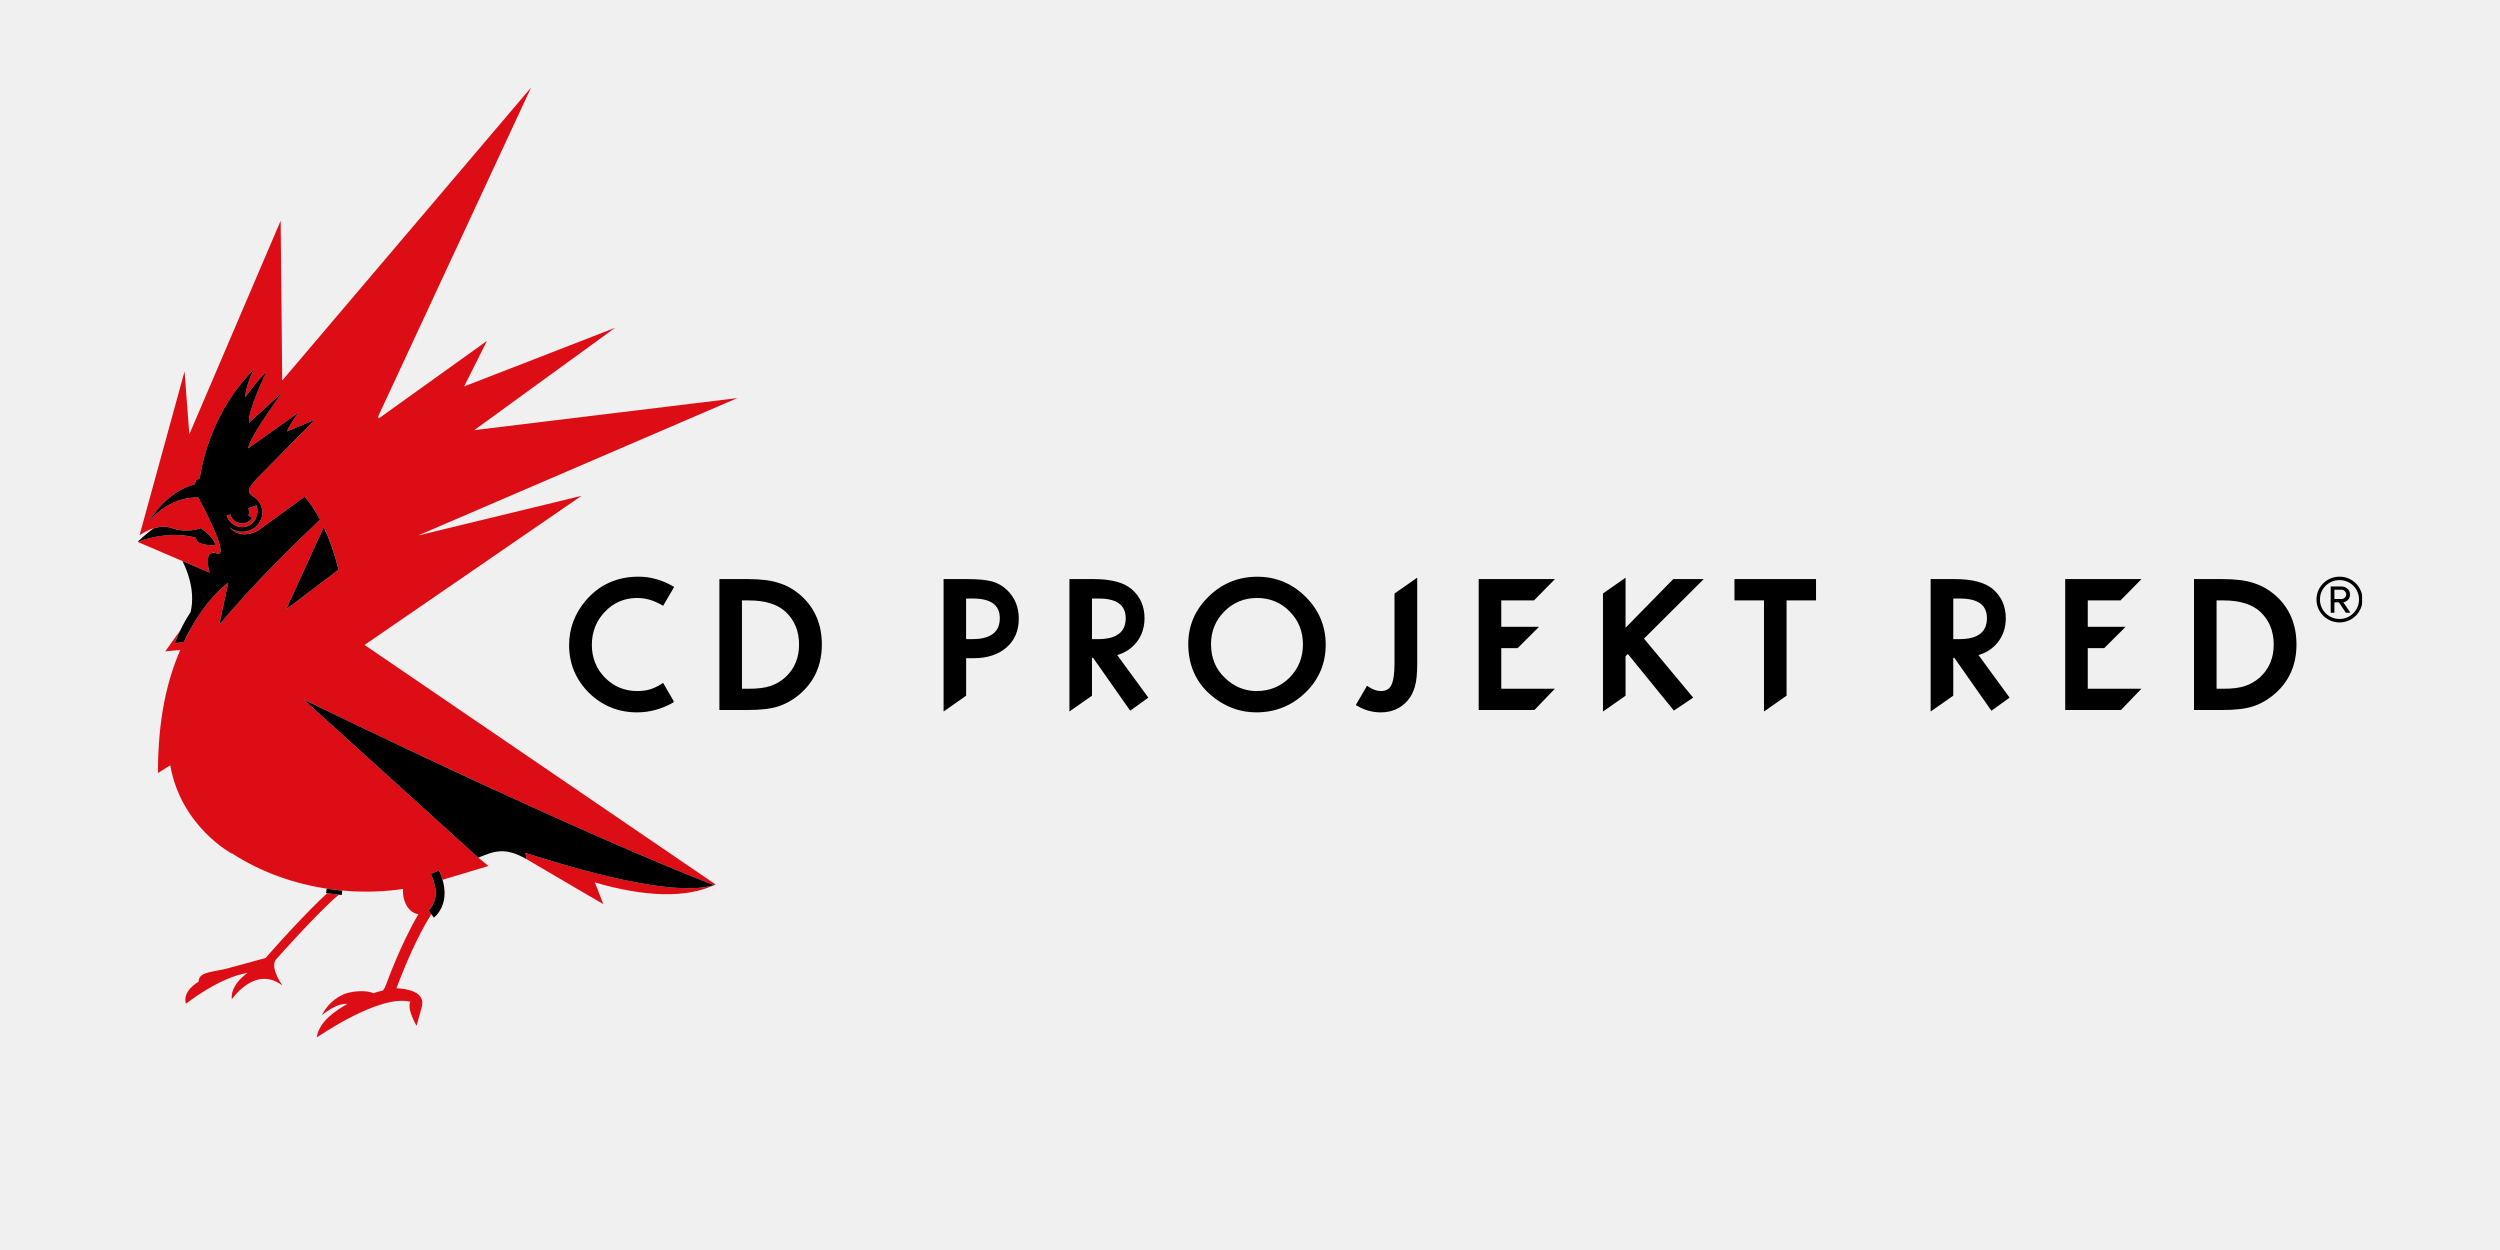
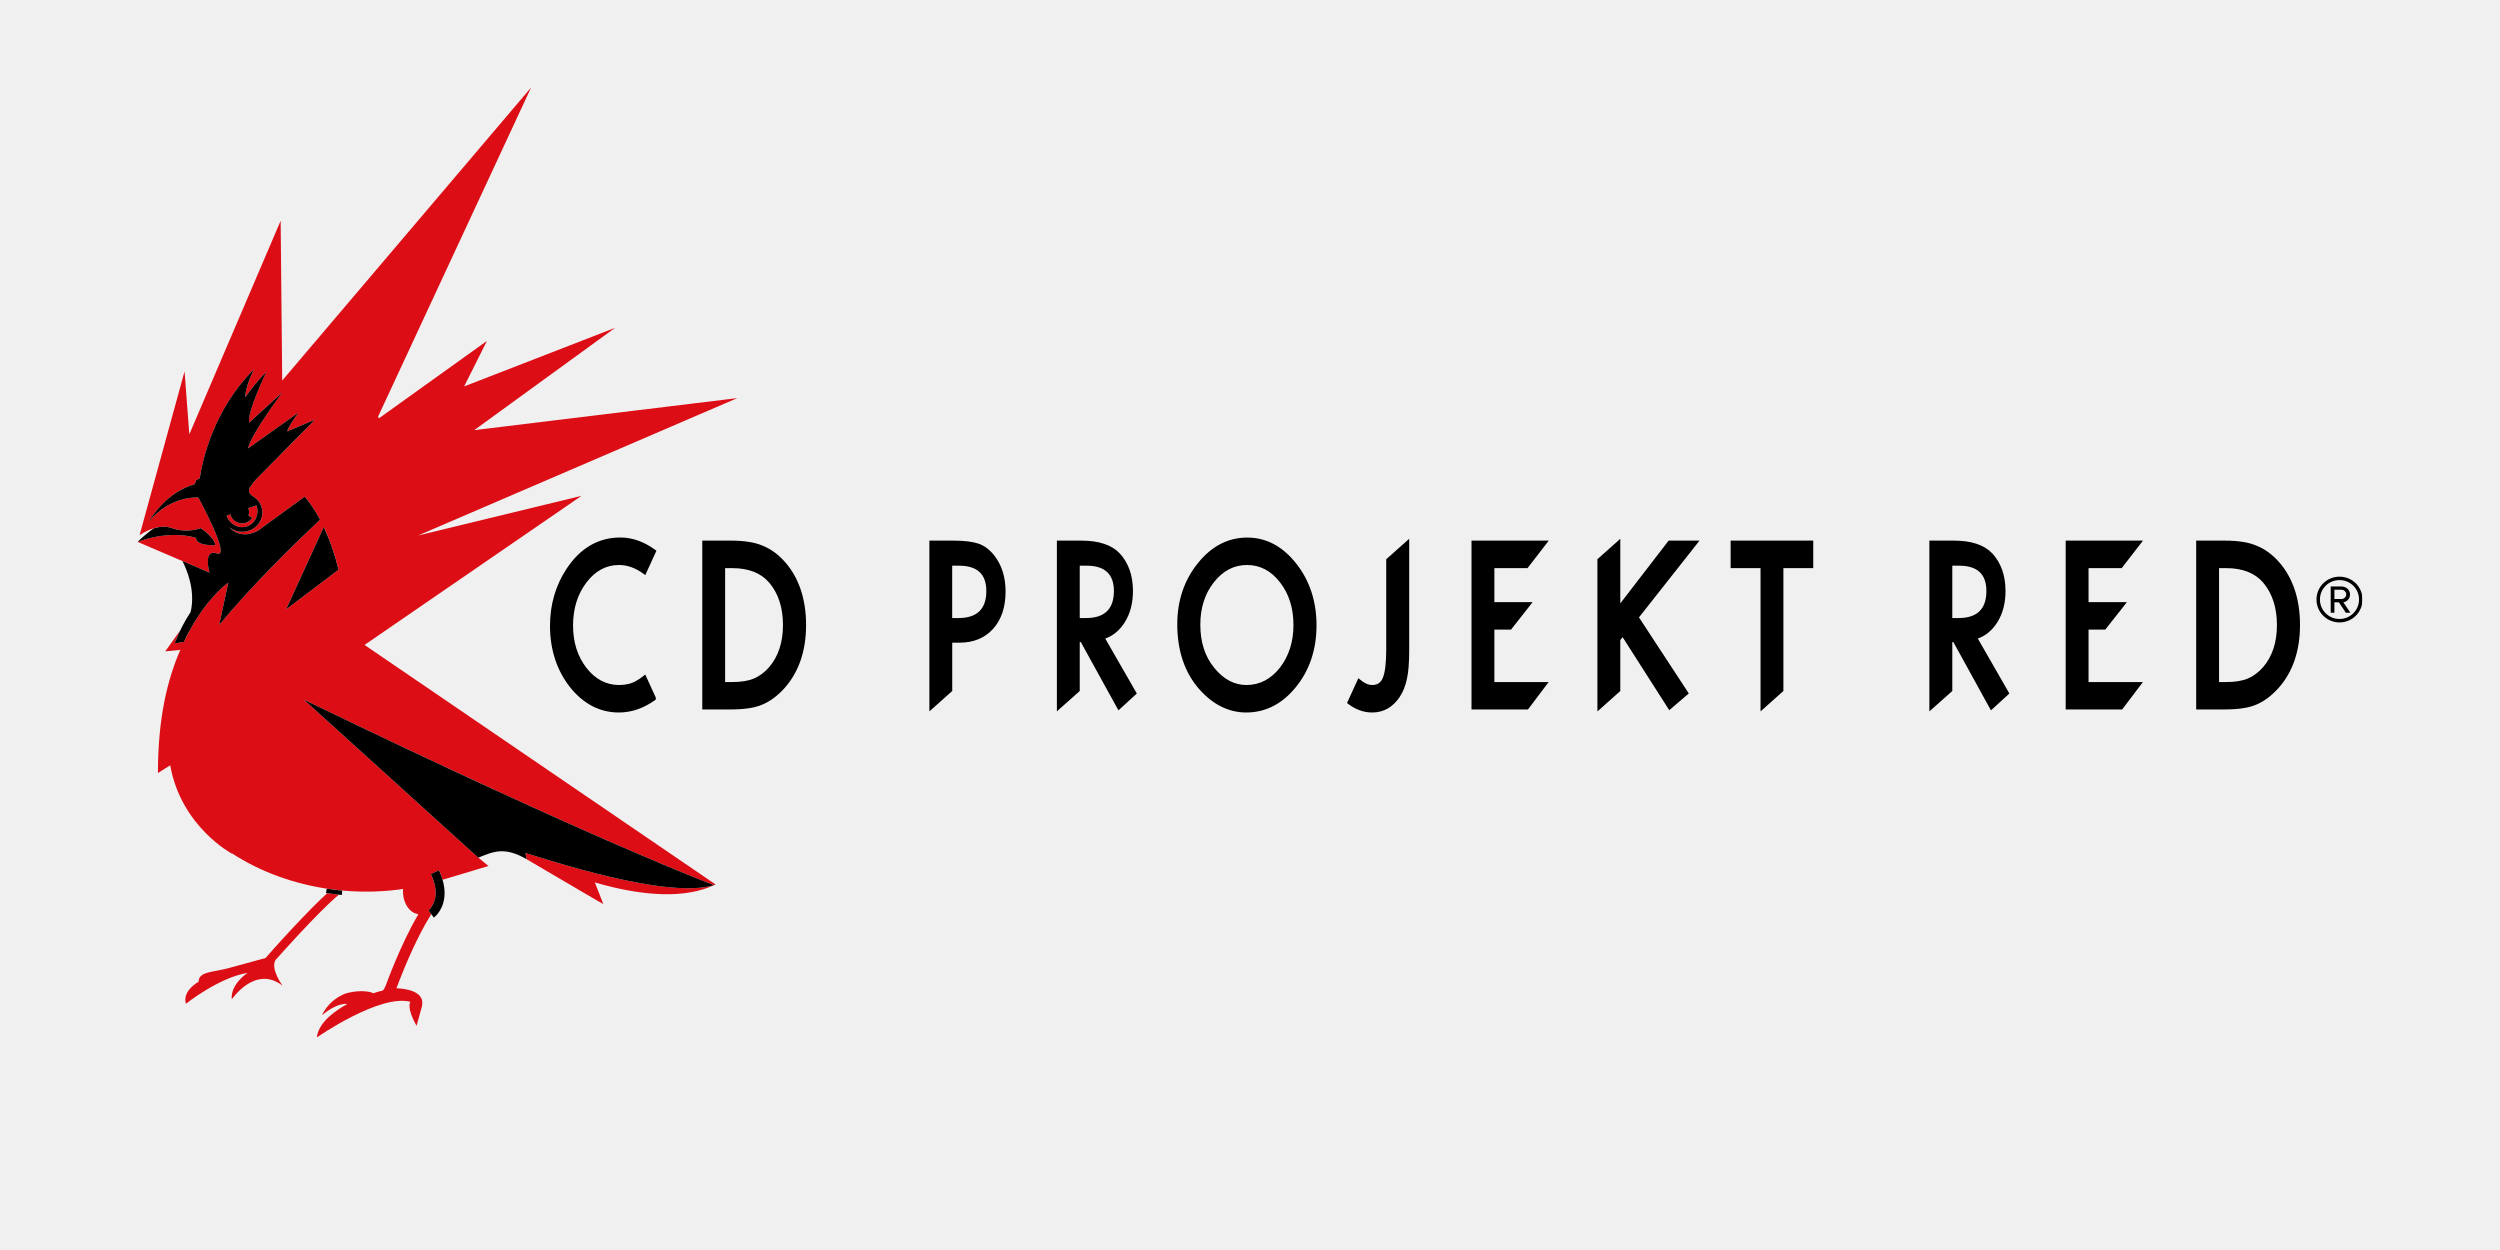
<svg xmlns="http://www.w3.org/2000/svg" width="200" height="100" viewBox="0 0 200 100" fill="none">
  <g clip-path="url(#clip0_54_38)">
    <mask id="mask0_54_38" style="mask-type:luminance" maskUnits="userSpaceOnUse" x="-276" y="-98" width="566" height="399">
      <path d="M-275.508 300.278H289.467V-97.067H-275.508V300.278Z" fill="white" />
    </mask>
    <g mask="url(#mask0_54_38)">
      <path d="M23.936 74.718C25.041 73.535 26.341 72.199 27.116 71.571C26.898 71.552 26.554 71.51 26.18 71.454C25.372 72.187 24.34 73.258 23.416 74.24C22.245 75.497 21.28 76.595 21.28 76.6C21.265 76.609 21.26 76.629 21.244 76.642C20.48 76.852 19.181 77.207 18.317 77.441C17.037 77.794 15.888 77.707 15.888 78.54C15.888 78.54 14.563 79.247 14.873 80.301C14.873 80.301 17.531 78.189 19.806 77.831C19.806 77.831 18.417 78.73 18.543 79.949C18.543 79.949 20.416 77.161 22.603 78.852C22.603 78.852 21.628 77.534 22.034 76.81C22.384 76.415 23.108 75.605 23.936 74.718ZM19.724 41.804C19.61 41.855 19.49 41.873 19.367 41.873C18.98 41.873 18.616 41.64 18.458 41.257C18.444 41.226 18.426 41.189 18.419 41.149L18.131 41.245C18.374 41.948 19.104 42.333 19.763 42.106C19.928 42.047 20.077 41.959 20.192 41.847C20.554 41.508 20.701 40.957 20.52 40.433L19.859 40.658C19.9 40.755 19.928 40.859 19.928 40.972C19.928 41.069 19.912 41.157 19.873 41.241L20.175 41.424C20.122 41.503 20.058 41.582 19.981 41.647C19.912 41.713 19.823 41.765 19.724 41.804ZM46.519 39.669L33.441 42.842V42.828L33.445 42.842L58.989 31.848L37.938 34.413L49.206 26.226L37.131 30.915L38.954 27.275L30.317 33.464L30.244 33.333L42.489 7L22.576 30.444L22.452 17.662L15.145 34.747L14.765 29.71L11.166 42.816L11.172 42.812V42.816C11.172 42.816 11.658 42.459 12.31 42.263C12.362 42.249 12.415 42.236 12.467 42.221C12.474 42.221 12.481 42.216 12.488 42.216C12.541 42.205 12.594 42.192 12.646 42.184C12.653 42.184 12.661 42.178 12.671 42.178C12.725 42.169 12.776 42.161 12.837 42.158V42.152C12.893 42.147 12.948 42.144 13.001 42.14H13.035C13.088 42.135 13.145 42.135 13.205 42.14C13.208 42.14 13.212 42.14 13.224 42.144C13.274 42.144 13.323 42.147 13.376 42.158C13.386 42.161 13.393 42.161 13.404 42.161C13.461 42.169 13.513 42.178 13.566 42.192C13.58 42.192 13.594 42.197 13.601 42.2C13.656 42.214 13.712 42.228 13.773 42.249C15.004 42.693 16.052 42.249 16.052 42.249C16.052 42.249 17.211 42.989 17.211 43.611H17.209V43.614C17.209 43.614 15.683 43.702 15.683 43.03C15.683 43.03 13.731 42.341 11.001 43.347L16.759 45.81C16.756 45.784 16.452 44.718 16.785 44.346C16.89 44.218 17.075 44.174 17.364 44.271C17.469 44.309 17.546 44.299 17.593 44.253C18.041 43.794 15.869 39.805 15.869 39.805C15.869 39.805 13.919 39.617 12.232 41.372C12.12 41.488 12.003 41.613 11.895 41.75C12.068 41.451 12.614 40.584 13.527 39.833C14.074 39.376 14.758 38.967 15.574 38.736C15.797 38.203 15.514 38.55 15.975 38.27C15.978 38.27 15.978 38.265 15.978 38.265C16.195 36.858 16.995 33.236 19.757 30.137C19.942 29.932 20.133 29.724 20.335 29.527C20.335 29.527 19.628 30.851 19.628 31.771C19.648 31.748 20.347 30.706 21.312 29.752V29.748C21.312 29.748 21.301 29.763 21.287 29.789C21.108 30.171 19.791 32.966 19.928 33.783C19.933 33.79 19.935 33.795 19.935 33.803L22.597 31.377C22.597 31.377 22.589 31.382 22.585 31.384C22.508 31.489 20.086 34.747 19.847 35.863V35.871L23.877 33.008L23.873 33.012C23.86 33.036 23.366 33.721 23.158 34.097C23.01 34.366 22.989 34.457 22.989 34.485L22.995 34.506L25.165 33.581C25.165 33.581 25.071 33.693 24.919 33.857L24.112 34.673L23.913 34.883L22.445 36.358L22.418 36.392L21.301 37.521L20.585 38.246C20.585 38.246 19.999 38.853 19.928 39.167C19.859 39.476 20.189 39.667 20.189 39.667H20.185C20.483 39.833 20.724 40.089 20.866 40.396C20.944 40.581 20.988 40.783 20.988 41C20.988 41.424 20.813 41.809 20.52 42.088C20.234 42.368 19.83 42.543 19.385 42.543C18.98 42.543 18.62 42.397 18.339 42.163C18.388 42.228 19.181 43.22 20.637 42.45L22.437 41.145L22.515 41.084L24.375 39.731C24.814 40.246 25.229 40.867 25.604 41.571C24.499 42.616 22.613 44.428 20.731 46.41C19.61 47.588 18.49 48.833 17.535 50.01L18.206 46.873L18.262 46.614C18.262 46.614 18.259 46.614 18.259 46.619C18.252 46.622 18.247 46.622 18.242 46.627C18.242 46.629 18.233 46.634 18.233 46.634C18.227 46.637 18.219 46.637 18.215 46.648C18.212 46.648 18.206 46.651 18.206 46.658C18.198 46.662 18.187 46.667 18.181 46.671C18.177 46.674 18.174 46.684 18.163 46.686C18.156 46.69 18.146 46.7 18.137 46.703C18.131 46.712 18.125 46.716 18.114 46.724C18.107 46.731 18.101 46.739 18.086 46.742C18.076 46.753 18.069 46.763 18.058 46.768C18.048 46.776 18.037 46.789 18.025 46.791C18.017 46.805 18.005 46.817 17.996 46.821C17.98 46.831 17.97 46.844 17.956 46.853C17.945 46.86 17.935 46.873 17.926 46.884C17.911 46.896 17.893 46.905 17.883 46.922C17.865 46.928 17.858 46.94 17.841 46.948C17.83 46.965 17.813 46.978 17.794 46.993C17.785 47.005 17.766 47.017 17.756 47.031C17.738 47.045 17.717 47.062 17.703 47.081C17.689 47.093 17.68 47.105 17.661 47.115C17.648 47.135 17.627 47.155 17.602 47.174C17.588 47.185 17.577 47.195 17.567 47.208C17.556 47.219 17.542 47.231 17.527 47.243C17.527 47.248 17.525 47.248 17.525 47.248C17.505 47.266 17.482 47.29 17.462 47.313C17.444 47.324 17.429 47.343 17.417 47.36C17.391 47.378 17.373 47.4 17.352 47.42C17.335 47.436 17.317 47.457 17.3 47.472C17.286 47.493 17.268 47.509 17.258 47.523C17.251 47.528 17.241 47.538 17.233 47.546C17.233 47.548 17.227 47.554 17.219 47.561C17.206 47.575 17.195 47.586 17.18 47.601C17.163 47.621 17.146 47.638 17.128 47.659C17.124 47.666 17.121 47.672 17.114 47.673C17.107 47.681 17.101 47.685 17.093 47.693C17.084 47.709 17.072 47.721 17.058 47.733C17.037 47.763 17.016 47.786 16.988 47.81C16.97 47.836 16.948 47.855 16.931 47.882C16.911 47.908 16.883 47.936 16.861 47.96C16.84 47.986 16.821 48.006 16.801 48.032C16.774 48.062 16.753 48.093 16.725 48.122C16.707 48.145 16.685 48.169 16.662 48.197C16.64 48.229 16.615 48.257 16.587 48.295C16.566 48.313 16.549 48.342 16.527 48.365C16.501 48.405 16.472 48.438 16.444 48.476C16.422 48.504 16.405 48.523 16.391 48.548C16.356 48.593 16.32 48.638 16.285 48.683C16.274 48.701 16.256 48.721 16.247 48.738C16.198 48.805 16.146 48.873 16.099 48.944L16.093 48.952C16.046 49.02 15.997 49.088 15.952 49.157C15.94 49.176 15.925 49.2 15.911 49.221C15.879 49.273 15.841 49.326 15.805 49.382C15.787 49.407 15.773 49.434 15.752 49.46C15.721 49.512 15.689 49.559 15.654 49.611C15.636 49.643 15.619 49.671 15.602 49.7C15.574 49.753 15.538 49.806 15.504 49.858C15.489 49.89 15.469 49.921 15.452 49.954C15.419 50.007 15.391 50.062 15.356 50.114C15.338 50.142 15.318 50.18 15.299 50.212C15.267 50.273 15.236 50.326 15.204 50.382C15.189 50.413 15.169 50.449 15.152 50.485C15.004 50.756 14.861 51.036 14.713 51.339V51.345L13.972 51.468C14.12 51.089 14.267 50.745 14.426 50.418L13.218 52.109L14.426 51.992C13.393 54.353 12.635 57.443 12.635 61.843L13.618 61.224C14.485 66.136 18.556 68.294 18.556 68.294L18.549 68.264C20.791 69.724 23.521 70.745 26.53 71.149C26.947 71.202 27.286 71.233 27.362 71.24C27.365 71.24 27.365 71.24 27.365 71.238C27.419 71.245 27.467 71.254 27.52 71.254C29.149 71.395 30.732 71.338 32.245 71.117C32.241 71.175 32.237 71.233 32.237 71.291C32.237 72.263 32.781 73.064 33.474 73.13C32.052 75.536 30.899 78.732 30.896 78.747C30.841 78.894 30.727 79.166 30.613 79.247C30.262 79.326 30.234 79.343 29.846 79.464L29.852 79.459C29.722 79.332 28.598 79.123 27.454 79.55C27.457 79.556 27.457 79.556 27.463 79.562C26.816 79.844 26.186 80.36 25.749 81.215C26.214 80.841 27.081 80.234 27.788 80.318C26.951 80.792 25.506 81.697 25.341 83C25.341 83 30.359 79.498 32.833 80.144C32.833 80.144 32.473 80.551 33.325 82.064L33.715 80.656C34.16 79.291 32.441 79.091 31.719 79.061C31.722 79.051 31.722 79.046 31.722 79.044C31.722 79.044 31.802 78.826 31.942 78.464C32.368 77.37 33.36 74.953 34.446 73.228C34.465 73.192 34.48 73.153 34.491 73.118L34.288 72.839C34.29 72.839 34.435 72.682 34.512 72.566C34.656 72.339 34.856 71.956 34.859 71.448C34.859 71.049 34.761 70.546 34.476 69.922L35.119 69.625C35.154 69.707 35.188 69.782 35.222 69.855C35.232 69.883 35.241 69.908 35.249 69.929C35.269 69.981 35.29 70.034 35.308 70.086C35.318 70.109 35.328 70.139 35.337 70.165C35.355 70.221 35.371 70.274 35.389 70.326C35.394 70.342 35.404 70.364 35.408 70.382L39.08 69.279L38.266 68.612H38.261L38.225 68.576L38.206 68.562L24.315 55.978C24.319 55.978 24.323 55.985 24.323 55.985L24.319 55.978C28.181 57.847 32.686 60.019 40.327 63.54C47.855 66.992 52.622 69.003 55.081 70.004C55.102 70.018 55.125 70.026 55.141 70.034H55.145C55.502 70.18 55.809 70.302 56.068 70.407C56.594 70.612 57.087 70.802 57.114 70.814C57.155 70.79 57.205 70.777 57.247 70.755L29.163 51.596L46.519 39.669ZM27.081 45.575L22.895 48.743L25.9 42.169V42.163C26.378 43.171 26.779 44.323 27.086 45.575H27.081ZM42.032 68.24L42.136 68.74H42.134L47.027 71.611L48.266 72.327L47.588 70.594C51.626 71.778 54.913 71.844 57.1 70.82C57.1 70.82 57.097 70.82 57.097 70.821C53.291 71.94 43.855 68.777 42.032 68.24Z" fill="#DC0D15" />
      <path d="M15.683 43.03C15.683 43.702 17.209 43.614 17.209 43.614C17.209 42.995 16.051 42.252 16.051 42.252C16.051 42.252 15.004 42.692 13.766 42.252C13.27 42.074 12.752 42.132 12.31 42.266C11.723 42.655 11 43.352 11 43.352C13.731 42.341 15.683 43.03 15.683 43.03ZM25.9 42.169L22.895 48.743L27.082 45.575C26.779 44.323 26.372 43.176 25.9 42.169ZM57.121 70.814C57.121 70.814 47.715 67.304 24.315 55.978L38.261 68.613H38.267C39.516 68.097 40.395 67.73 42.134 68.741L42.031 68.24C43.851 68.777 53.323 71.956 57.121 70.814ZM34.476 69.922C34.762 70.546 34.859 71.05 34.859 71.448C34.855 71.956 34.656 72.34 34.513 72.566C34.435 72.683 34.29 72.839 34.288 72.839L34.705 73.409C34.75 73.38 35.566 72.767 35.566 71.448C35.566 70.934 35.442 70.327 35.117 69.625L34.476 69.922ZM26.081 71.438C26.744 71.542 27.349 71.598 27.349 71.598L27.38 71.249C27.38 71.249 26.788 71.197 26.138 71.092L26.081 71.438ZM25.604 41.572C25.229 40.867 24.814 40.247 24.375 39.731L20.637 42.454C19.128 43.247 18.332 42.162 18.332 42.162C18.609 42.397 18.977 42.543 19.385 42.543C20.272 42.543 20.985 41.847 20.988 41C20.988 40.786 20.944 40.581 20.863 40.401C20.725 40.089 20.48 39.833 20.182 39.669L20.189 39.667C20.189 39.667 19.859 39.477 19.929 39.167C19.999 38.853 20.584 38.246 20.584 38.246L20.581 38.249L22.418 36.392L22.445 36.358L24.112 34.673L24.919 33.857C25.071 33.693 25.161 33.586 25.161 33.586L22.989 34.507C22.989 34.507 22.947 34.483 23.158 34.097C23.368 33.714 23.877 33.008 23.877 33.008L19.844 35.871C20.077 34.747 22.596 31.382 22.596 31.382L19.935 33.805C19.756 32.96 21.312 29.752 21.312 29.752C20.333 30.718 19.627 31.777 19.627 31.777C19.627 30.852 20.333 29.527 20.333 29.527C17.101 32.743 16.203 36.768 15.978 38.265C15.51 38.556 15.797 38.202 15.574 38.736C13.404 39.346 12.172 41.271 11.893 41.75C13.653 39.589 15.869 39.805 15.869 39.805C15.869 39.805 18.515 44.668 17.364 44.276C16.203 43.876 16.759 45.81 16.759 45.81L14.594 44.882C14.951 45.585 15.654 47.24 15.251 48.962C14.805 49.636 14.363 50.457 13.972 51.469L14.712 51.345C14.857 51.037 15.001 50.756 15.145 50.487C15.166 50.452 15.188 50.419 15.204 50.385C15.232 50.328 15.265 50.273 15.3 50.217C15.317 50.183 15.338 50.146 15.356 50.114C15.387 50.062 15.414 50.01 15.448 49.958C15.469 49.921 15.489 49.89 15.504 49.858C15.538 49.806 15.566 49.753 15.602 49.704C15.619 49.671 15.636 49.643 15.654 49.617C15.685 49.564 15.72 49.512 15.753 49.462C15.767 49.434 15.783 49.407 15.805 49.381C15.835 49.329 15.873 49.277 15.91 49.225C15.926 49.2 15.935 49.176 15.952 49.157C15.997 49.088 16.046 49.02 16.093 48.955C16.093 48.952 16.098 48.948 16.098 48.945C16.145 48.873 16.194 48.809 16.241 48.743C16.257 48.727 16.271 48.705 16.285 48.686C16.32 48.638 16.352 48.596 16.387 48.548C16.405 48.523 16.422 48.504 16.443 48.481C16.469 48.444 16.496 48.405 16.524 48.366C16.549 48.343 16.567 48.319 16.583 48.295C16.61 48.261 16.636 48.229 16.663 48.197C16.682 48.174 16.707 48.151 16.724 48.124C16.753 48.093 16.773 48.065 16.797 48.036C16.82 48.012 16.838 47.988 16.858 47.965C16.883 47.936 16.906 47.908 16.932 47.884C16.948 47.86 16.97 47.838 16.988 47.816C17.012 47.786 17.036 47.763 17.054 47.737C17.075 47.719 17.093 47.693 17.113 47.674C17.136 47.651 17.156 47.629 17.181 47.605C17.198 47.581 17.215 47.567 17.233 47.546C17.259 47.522 17.277 47.502 17.3 47.476C17.314 47.462 17.335 47.441 17.352 47.42C17.369 47.4 17.391 47.378 17.416 47.36C17.43 47.345 17.444 47.329 17.462 47.313C17.482 47.291 17.505 47.266 17.524 47.247C17.542 47.236 17.552 47.219 17.567 47.21C17.601 47.175 17.63 47.145 17.661 47.115C17.68 47.105 17.689 47.093 17.703 47.081C17.718 47.062 17.738 47.046 17.756 47.031C17.766 47.017 17.785 47.005 17.795 46.993C17.812 46.978 17.83 46.965 17.84 46.948C17.858 46.941 17.865 46.928 17.883 46.922C17.893 46.905 17.911 46.896 17.926 46.884C17.936 46.874 17.946 46.86 17.956 46.853C17.971 46.844 17.981 46.832 17.995 46.821C18.005 46.818 18.016 46.805 18.026 46.791C18.037 46.789 18.048 46.776 18.058 46.769C18.069 46.763 18.075 46.753 18.086 46.743C18.101 46.739 18.107 46.731 18.114 46.724C18.124 46.716 18.131 46.713 18.137 46.703C18.146 46.7 18.156 46.69 18.163 46.687C18.174 46.685 18.177 46.674 18.18 46.671C18.187 46.667 18.199 46.662 18.206 46.658C18.206 46.651 18.212 46.648 18.215 46.648C18.22 46.638 18.227 46.638 18.234 46.634C18.234 46.634 18.242 46.629 18.242 46.627C18.248 46.622 18.251 46.622 18.259 46.619C18.259 46.615 18.262 46.615 18.262 46.615L18.206 46.874L17.535 50.01C20.08 46.874 23.837 43.235 25.604 41.572ZM18.128 41.245L18.419 41.15C18.426 41.189 18.444 41.227 18.458 41.257C18.616 41.64 18.98 41.873 19.367 41.873C19.491 41.873 19.61 41.855 19.725 41.804C19.918 41.726 20.072 41.587 20.175 41.425L19.873 41.245C19.911 41.163 19.929 41.069 19.929 40.972C19.929 40.86 19.901 40.755 19.859 40.658L20.521 40.434C20.76 41.134 20.423 41.883 19.76 42.109C19.101 42.333 18.37 41.952 18.128 41.245Z" fill="black" />
-       <path d="M79.352 46.511C78.906 46.392 78.239 46.327 77.371 46.327H75.487V56.92L75.687 56.781L77.236 55.694L77.291 55.654V52.657H77.883C78.976 52.657 79.864 52.367 80.515 51.803C81.172 51.23 81.503 50.452 81.503 49.484C81.503 48.577 81.192 47.818 80.581 47.22C80.229 46.876 79.819 46.637 79.352 46.511ZM77.783 51.13H77.287V47.883H77.844C79.267 47.883 79.984 48.408 79.984 49.454C79.984 50.572 79.247 51.13 77.783 51.13ZM89.375 52.403C89.998 52.228 90.514 51.893 90.909 51.399C91.345 50.861 91.562 50.202 91.562 49.454C91.562 48.496 91.21 47.708 90.518 47.121C89.897 46.597 88.878 46.327 87.494 46.327H85.554V56.92L85.75 56.781L87.305 55.694L87.359 55.654V52.622H87.445L90.343 56.751L90.413 56.856L90.518 56.781L91.762 55.888L91.867 55.813L91.792 55.709L89.375 52.403ZM87.359 51.13V51.025V48.034V47.883H87.916C89.34 47.883 90.057 48.408 90.057 49.454C90.057 50.572 89.32 51.13 87.856 51.13H87.359ZM62.32 46.642C61.708 46.433 60.871 46.327 59.833 46.327H57.552V56.8H59.808C60.855 56.8 61.677 56.706 62.26 56.511C62.877 56.317 63.482 55.968 64.049 55.474C65.172 54.481 65.749 53.17 65.749 51.564C65.749 49.973 65.197 48.661 64.115 47.679C63.578 47.195 62.977 46.846 62.32 46.642ZM62.826 54.183C62.471 54.501 62.065 54.741 61.617 54.885C61.177 55.03 60.606 55.1 59.928 55.1H59.357V48.034H59.928C61.207 48.034 62.189 48.338 62.836 48.932C63.563 49.605 63.924 50.486 63.924 51.564C63.924 52.636 63.558 53.513 62.826 54.183ZM50.978 47.838C51.644 47.838 52.302 48.028 52.943 48.402L53.055 48.467L53.114 48.357L53.867 47.066L53.932 46.957L53.822 46.891C52.943 46.388 52.02 46.134 51.088 46.134C49.364 46.134 47.94 46.776 46.857 48.048C45.975 49.091 45.528 50.287 45.528 51.614C45.528 53.09 46.065 54.377 47.113 55.424C48.175 56.462 49.469 56.99 50.968 56.99C51.96 56.99 52.919 56.73 53.822 56.222L53.885 56.182V56.077L53.871 56.049L53.114 54.746L53.049 54.632L52.934 54.707C52.724 54.841 52.516 54.95 52.327 55.03C51.96 55.2 51.51 55.284 50.982 55.284C49.971 55.284 49.103 54.925 48.401 54.216C47.703 53.509 47.348 52.626 47.348 51.594C47.348 50.547 47.703 49.649 48.401 48.932C49.099 48.202 49.965 47.838 50.978 47.838ZM169.639 48.034L169.674 47.998L171.103 46.547L171.319 46.327H165.216V56.8H169.674L169.71 56.766L171.108 55.314L171.313 55.1H167.021V51.848H168.345L168.38 51.809L169.83 50.363L170.044 50.143H167.021V48.034H169.639ZM138.758 48.034H141.119V56.92L141.32 56.781L142.869 55.694L142.925 55.654V48.034H145.282V46.327H138.758V48.034ZM100.586 46.138C99.077 46.138 97.763 46.672 96.691 47.724C95.608 48.776 95.061 50.054 95.061 51.519C95.061 53.184 95.662 54.556 96.847 55.589C97.919 56.517 99.152 56.99 100.506 56.99C102.031 56.99 103.355 56.456 104.432 55.41C105.51 54.367 106.056 53.08 106.056 51.58C106.056 50.093 105.515 48.795 104.442 47.738C103.375 46.676 102.08 46.138 100.586 46.138ZM103.163 54.213C102.446 54.925 101.559 55.284 100.521 55.284C99.573 55.284 98.716 54.93 97.989 54.227C97.252 53.529 96.881 52.626 96.881 51.535C96.881 50.502 97.242 49.619 97.948 48.916C98.656 48.202 99.538 47.838 100.566 47.838C101.599 47.838 102.476 48.202 103.174 48.916C103.881 49.625 104.236 50.516 104.236 51.564C104.236 52.596 103.875 53.489 103.163 54.213ZM182.089 47.679C181.552 47.195 180.946 46.846 180.288 46.642C179.676 46.433 178.844 46.327 177.802 46.327H175.52V56.8H177.776C178.825 56.8 179.652 56.706 180.233 56.511C180.85 56.317 181.451 55.968 182.019 55.474C183.147 54.481 183.718 53.17 183.718 51.564C183.718 49.973 183.172 48.661 182.089 47.679ZM180.8 54.183C180.439 54.501 180.032 54.741 179.592 54.885C179.146 55.03 178.579 55.1 177.897 55.1H177.326V48.034H177.897C179.181 48.034 180.158 48.338 180.811 48.932C181.533 49.605 181.897 50.486 181.897 51.564C181.897 52.636 181.533 53.513 180.8 54.183ZM158.278 52.403C158.899 52.228 159.415 51.893 159.812 51.399C160.248 50.861 160.463 50.202 160.463 49.454C160.463 48.496 160.113 47.708 159.421 47.121C158.793 46.597 157.781 46.327 156.397 46.327H154.451V56.92L154.653 56.781L156.207 55.694L156.262 55.654V52.622H156.346L159.239 56.751L159.316 56.856L159.421 56.781L160.663 55.888L160.763 55.813L160.694 55.709L158.278 52.403ZM156.262 51.13V47.883H156.813C158.242 47.883 158.955 48.408 158.955 49.454C158.955 50.572 158.222 51.13 156.753 51.13H156.262ZM133.824 46.367L130.044 50.222V46.212L129.843 46.357L128.294 47.44L128.238 47.479V56.92L128.444 56.781L129.993 55.694L130.044 55.654V52.497L130.229 52.317L133.838 56.755L133.909 56.845L134.01 56.781L135.338 55.888L135.454 55.808L135.363 55.697L131.519 51.09L136.08 46.547L136.296 46.327H133.865L133.824 46.367ZM111.617 47.444L111.561 47.485V53.065C111.561 53.909 111.471 54.501 111.296 54.83C111.141 55.139 110.865 55.284 110.454 55.284C110.153 55.284 109.827 55.17 109.476 54.936L109.361 54.861L109.296 54.975L108.529 56.291L108.468 56.401L108.574 56.466C109.155 56.811 109.786 56.99 110.454 56.99C111.347 56.99 112.073 56.665 112.614 56.038C112.891 55.719 113.087 55.324 113.207 54.866C113.317 54.467 113.377 53.878 113.377 53.07V46.212L113.171 46.357L111.617 47.444ZM122.713 48.034L122.753 47.998L124.182 46.547L124.392 46.327H118.296V56.8H122.748L122.788 56.766L124.182 55.314L124.388 55.1H120.101V51.848H121.419L121.454 51.809L122.903 50.363L123.119 50.143H120.101V48.034H122.713Z" fill="black" />
+       <path d="M78.267 43.487C77.815 43.334 77.139 43.25 76.26 43.25H74.351V56.91L74.554 56.731L76.124 55.329L76.179 55.278V51.413H76.779C77.887 51.413 78.785 51.038 79.445 50.312C80.111 49.572 80.446 48.569 80.446 47.32C80.446 46.151 80.132 45.173 79.512 44.401C79.156 43.957 78.74 43.649 78.267 43.487ZM76.678 49.444H76.175V45.256H76.739C78.181 45.256 78.907 45.933 78.907 47.282C78.907 48.723 78.16 49.444 76.678 49.444ZM88.421 51.085C89.052 50.859 89.575 50.427 89.975 49.791C90.417 49.096 90.637 48.247 90.637 47.282C90.637 46.047 90.281 45.031 89.58 44.273C88.95 43.598 87.918 43.25 86.516 43.25H84.551V56.91L84.748 56.731L86.324 55.329L86.379 55.278V51.367H86.466L89.402 56.693L89.473 56.827L89.58 56.731L90.839 55.579L90.946 55.482L90.87 55.348L88.421 51.085ZM86.379 49.444V49.308V45.451V45.256H86.943C88.386 45.256 89.112 45.933 89.112 47.282C89.112 48.723 88.366 49.444 86.882 49.444H86.379ZM61.012 43.655C60.392 43.386 59.544 43.25 58.492 43.25H56.182V56.755H58.468C59.528 56.755 60.361 56.634 60.951 56.383C61.576 56.132 62.189 55.682 62.764 55.046C63.902 53.765 64.486 52.075 64.486 50.003C64.486 47.951 63.927 46.26 62.83 44.994C62.286 44.369 61.677 43.919 61.012 43.655ZM61.525 53.38C61.165 53.79 60.753 54.1 60.3 54.286C59.855 54.473 59.275 54.563 58.589 54.563H58.01V45.451H58.589C59.884 45.451 60.88 45.842 61.534 46.608C62.271 47.476 62.637 48.613 62.637 50.003C62.637 51.386 62.267 52.517 61.525 53.38ZM49.522 45.199C50.196 45.199 50.863 45.443 51.513 45.926L51.625 46.008L51.686 45.867L52.448 44.203L52.514 44.061L52.403 43.977C51.513 43.328 50.578 43 49.633 43C47.886 43 46.444 43.828 45.347 45.469C44.453 46.813 44 48.357 44 50.068C44 51.97 44.544 53.631 45.606 54.981C46.682 56.319 47.993 57 49.512 57C50.517 57 51.488 56.665 52.403 56.01L52.467 55.958V55.823L52.453 55.786L51.686 54.106L51.619 53.96L51.503 54.056C51.29 54.229 51.08 54.37 50.888 54.473C50.517 54.692 50.06 54.801 49.526 54.801C48.501 54.801 47.622 54.338 46.91 53.423C46.204 52.512 45.844 51.373 45.844 50.041C45.844 48.692 46.204 47.533 46.91 46.608C47.618 45.668 48.495 45.199 49.522 45.199ZM169.736 45.451L169.772 45.404L171.219 43.533L171.438 43.25H165.255V56.755H169.772L169.808 56.711L171.225 54.839L171.433 54.563H167.084V50.369H168.425L168.461 50.319L169.93 48.454L170.147 48.171H167.084V45.451H169.736ZM138.451 45.451H140.843V56.91L141.047 56.731L142.616 55.329L142.672 55.278V45.451H145.06V43.25H138.451V45.451ZM99.78 43.005C98.25 43.005 96.919 43.695 95.833 45.051C94.736 46.408 94.182 48.056 94.182 49.945C94.182 52.093 94.791 53.861 95.991 55.193C97.077 56.391 98.326 57 99.698 57C101.243 57 102.584 56.312 103.675 54.962C104.768 53.618 105.321 51.958 105.321 50.023C105.321 48.105 104.773 46.433 103.685 45.069C102.604 43.7 101.293 43.005 99.78 43.005ZM102.39 53.419C101.663 54.338 100.765 54.801 99.713 54.801C98.753 54.801 97.884 54.344 97.148 53.437C96.401 52.538 96.025 51.373 96.025 49.966C96.025 48.634 96.391 47.494 97.107 46.588C97.824 45.668 98.718 45.199 99.759 45.199C100.806 45.199 101.694 45.668 102.401 46.588C103.117 47.502 103.477 48.652 103.477 50.003C103.477 51.334 103.112 52.486 102.39 53.419ZM182.349 44.994C181.805 44.369 181.191 43.919 180.525 43.655C179.905 43.386 179.062 43.25 178.006 43.25H175.695V56.755H177.98C179.042 56.755 179.881 56.634 180.469 56.383C181.094 56.132 181.703 55.682 182.278 55.046C183.421 53.765 184 52.075 184 50.003C184 47.951 183.447 46.26 182.349 44.994ZM181.043 53.38C180.677 53.79 180.265 54.1 179.82 54.286C179.367 54.473 178.793 54.563 178.102 54.563H177.524V45.451H178.102C179.403 45.451 180.393 45.842 181.054 46.608C181.786 47.476 182.155 48.613 182.155 50.003C182.155 51.386 181.786 52.517 181.043 53.38ZM158.226 51.085C158.855 50.859 159.379 50.427 159.78 49.791C160.222 49.096 160.441 48.247 160.441 47.282C160.441 46.047 160.085 45.031 159.384 44.273C158.748 43.598 157.723 43.25 156.321 43.25H154.35V56.91L154.554 56.731L156.128 55.329L156.184 55.278V51.367H156.27L159.201 56.693L159.278 56.827L159.384 56.731L160.643 55.579L160.745 55.482L160.674 55.348L158.226 51.085ZM156.184 49.444V45.256H156.742C158.19 45.256 158.912 45.933 158.912 47.282C158.912 48.723 158.17 49.444 156.682 49.444H156.184ZM133.452 43.301L129.623 48.272V43.102L129.419 43.288L127.85 44.685L127.793 44.735V56.91L128.002 56.731L129.571 55.329L129.623 55.278V51.206L129.81 50.974L133.467 56.698L133.538 56.813L133.64 56.731L134.986 55.579L135.103 55.476L135.012 55.334L131.117 49.391L135.738 43.533L135.957 43.25H133.493L133.452 43.301ZM110.955 44.691L110.898 44.742V51.938C110.898 53.027 110.807 53.79 110.63 54.215C110.472 54.614 110.192 54.801 109.776 54.801C109.472 54.801 109.141 54.654 108.786 54.351L108.669 54.255L108.603 54.401L107.826 56.1L107.765 56.241L107.871 56.325C108.46 56.769 109.1 57 109.776 57C110.681 57 111.416 56.582 111.965 55.773C112.245 55.362 112.443 54.852 112.565 54.261C112.677 53.747 112.737 52.987 112.737 51.945V43.102L112.529 43.288L110.955 44.691ZM122.196 45.451L122.236 45.404L123.684 43.533L123.897 43.25H117.721V56.755H122.231L122.272 56.711L123.684 54.839L123.893 54.563H119.55V50.369H120.885L120.921 50.319L122.389 48.454L122.607 48.171H119.55V45.451H122.196Z" fill="black" />
      <path d="M187.16 49.795C186.145 49.795 185.319 48.974 185.319 47.965C185.319 46.945 186.145 46.133 187.16 46.133C188.185 46.133 189.001 46.945 189.001 47.965C189.001 48.974 188.185 49.795 187.16 49.795ZM187.16 46.408C186.291 46.408 185.596 47.092 185.596 47.965C185.596 48.819 186.291 49.518 187.16 49.518C188.028 49.518 188.722 48.819 188.722 47.965C188.722 47.092 188.028 46.408 187.16 46.408ZM187.664 49.017L187.117 48.189H186.752V49.017H186.457V46.919H187.316C187.673 46.919 188.002 47.169 188.002 47.559C188.002 48.025 187.585 48.179 187.465 48.179L188.028 49.017H187.664ZM187.316 47.179H186.752V47.92H187.316C187.498 47.92 187.697 47.775 187.697 47.559C187.697 47.325 187.498 47.179 187.316 47.179Z" fill="black" />
    </g>
  </g>
  <defs>
    <clipPath id="clip0_54_38">
      <rect width="178" height="76" fill="white" transform="translate(11 7)" />
    </clipPath>
  </defs>
</svg>
